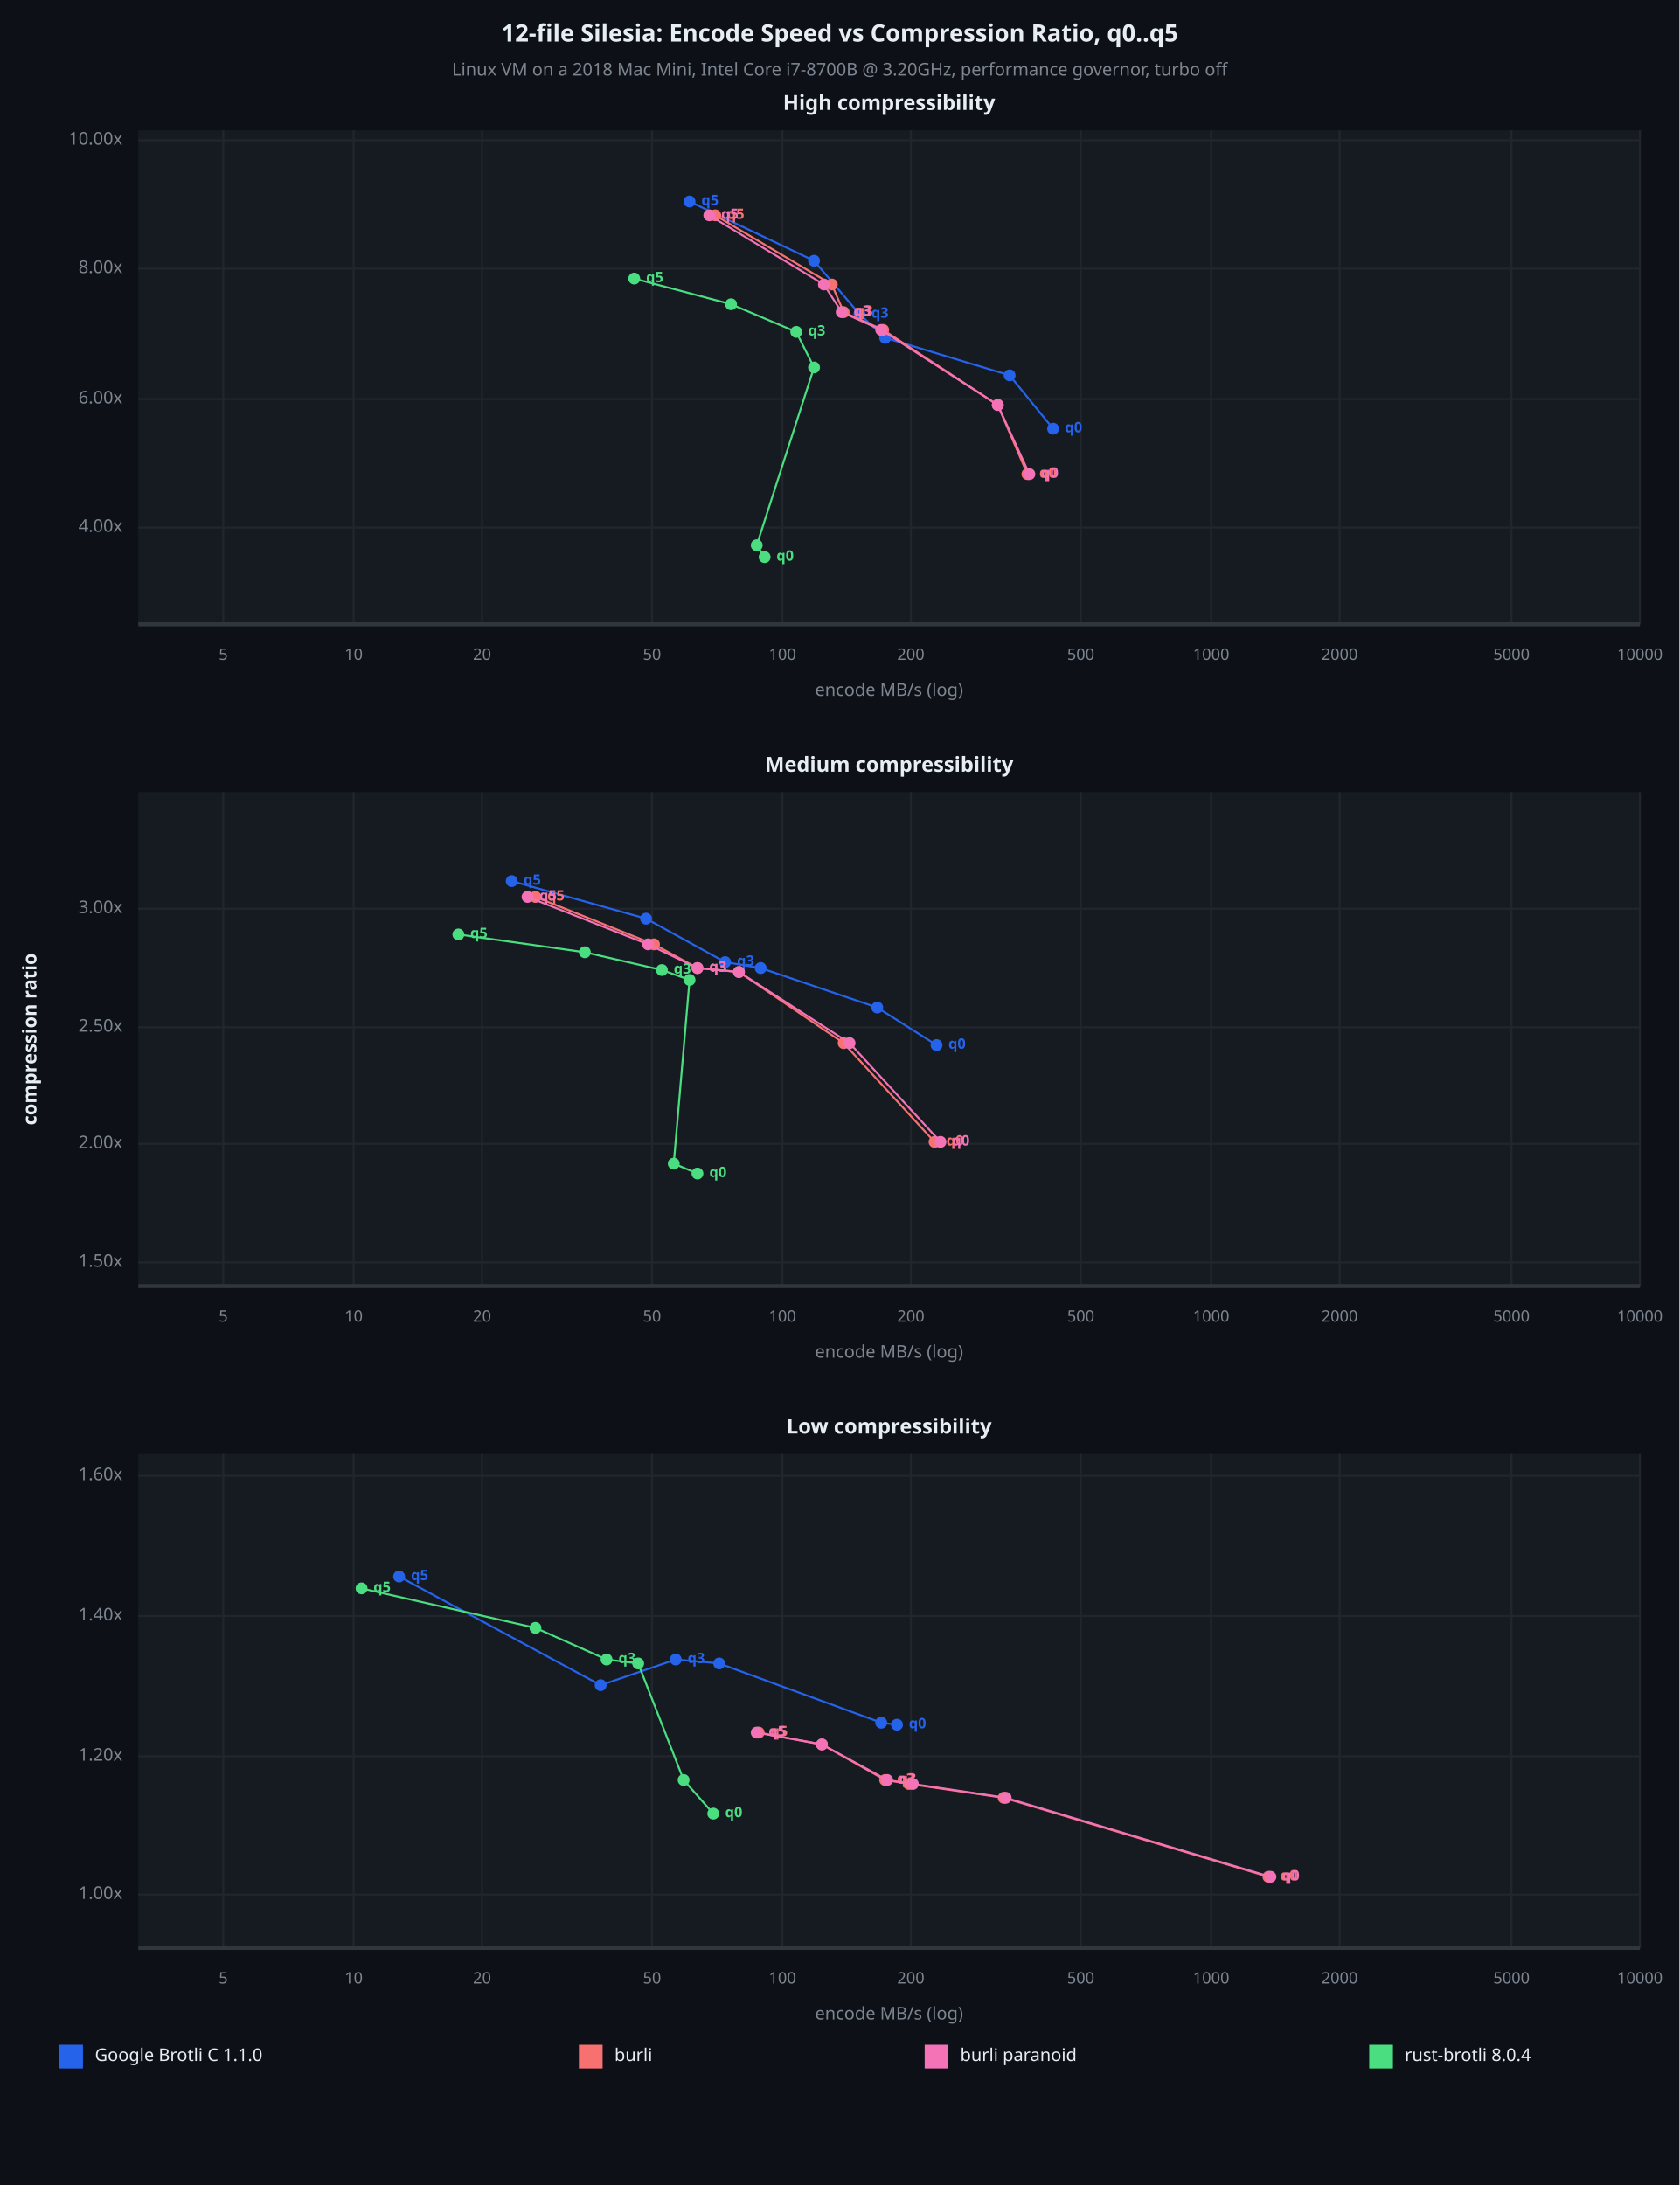
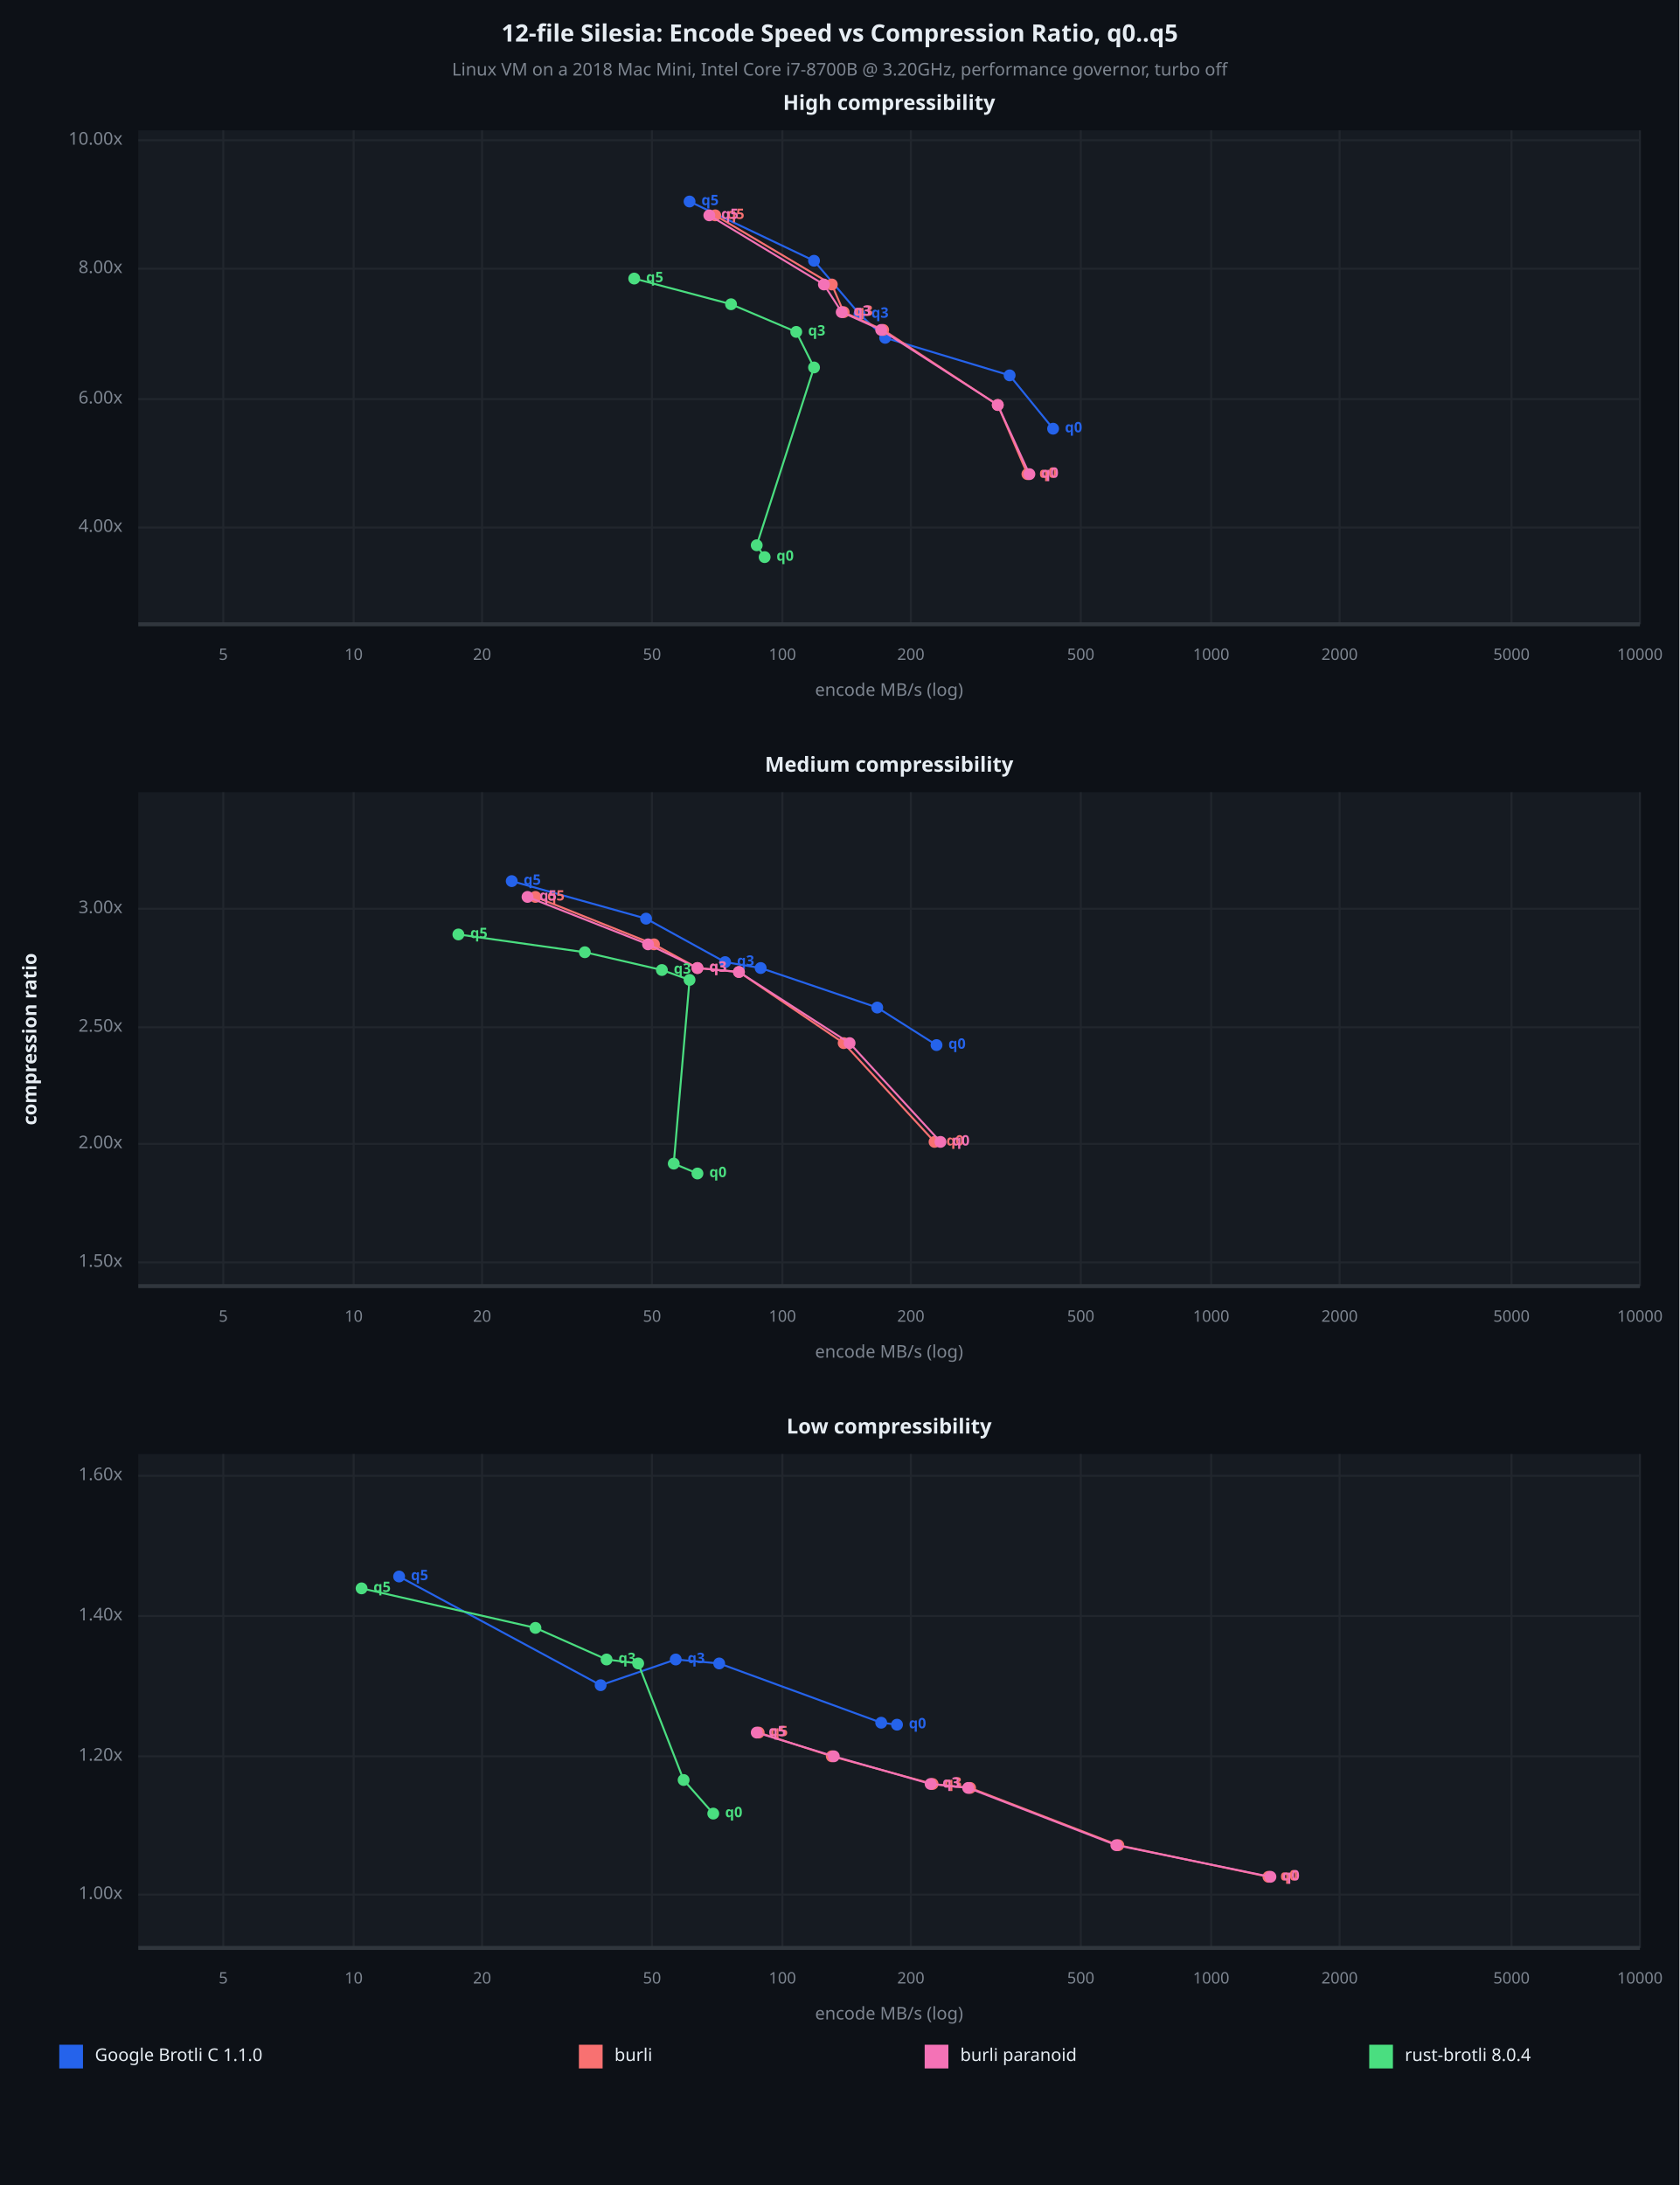
<svg xmlns="http://www.w3.org/2000/svg" viewBox="0 0 850 1106" font-family="system-ui, -apple-system, sans-serif">
  <rect x="0" y="0" width="850" height="1106" opacity="1" fill="#0D1117" stroke="none" />
  <text x="425" y="18" dy="0.5ex" text-anchor="middle" font-family="sans-serif" font-size="12.097" opacity="1" fill="#E6EDF3" font-weight="bold">
12-file Silesia: Encode Speed vs Compression Ratio, q0..q5
</text>
  <text x="425" y="36" dy="0.5ex" text-anchor="middle" font-family="sans-serif" font-size="8.871" opacity="1" fill="#7D8590">
Linux VM on a 2018 Mac Mini, Intel Core i7-8700B @ 3.20GHz, performance governor, turbo off
</text>
  <rect x="70" y="66" width="760" height="250" opacity="1" fill="#161B22" stroke="none" />
  <text x="450" y="53" dy="0.5ex" text-anchor="middle" font-family="sans-serif" font-size="10.484" opacity="1" fill="#E6EDF3" font-weight="bold">
High compressibility
</text>
  <polyline fill="none" opacity="1" stroke="#21262D" stroke-width="1" points="113,66 113,316 " />
  <text x="113" y="332" dy="0.5ex" text-anchor="middle" font-family="sans-serif" font-size="8.065" opacity="1" fill="#7D8590">
5
</text>
  <polyline fill="none" opacity="1" stroke="#21262D" stroke-width="1" points="179,66 179,316 " />
  <text x="179" y="332" dy="0.5ex" text-anchor="middle" font-family="sans-serif" font-size="8.065" opacity="1" fill="#7D8590">
10
</text>
  <polyline fill="none" opacity="1" stroke="#21262D" stroke-width="1" points="244,66 244,316 " />
  <text x="244" y="332" dy="0.5ex" text-anchor="middle" font-family="sans-serif" font-size="8.065" opacity="1" fill="#7D8590">
20
</text>
  <polyline fill="none" opacity="1" stroke="#21262D" stroke-width="1" points="330,66 330,316 " />
  <text x="330" y="332" dy="0.5ex" text-anchor="middle" font-family="sans-serif" font-size="8.065" opacity="1" fill="#7D8590">
50
</text>
  <polyline fill="none" opacity="1" stroke="#21262D" stroke-width="1" points="396,66 396,316 " />
  <text x="396" y="332" dy="0.5ex" text-anchor="middle" font-family="sans-serif" font-size="8.065" opacity="1" fill="#7D8590">
100
</text>
  <polyline fill="none" opacity="1" stroke="#21262D" stroke-width="1" points="461,66 461,316 " />
  <text x="461" y="332" dy="0.5ex" text-anchor="middle" font-family="sans-serif" font-size="8.065" opacity="1" fill="#7D8590">
200
</text>
  <polyline fill="none" opacity="1" stroke="#21262D" stroke-width="1" points="547,66 547,316 " />
  <text x="547" y="332" dy="0.5ex" text-anchor="middle" font-family="sans-serif" font-size="8.065" opacity="1" fill="#7D8590">
500
</text>
  <polyline fill="none" opacity="1" stroke="#21262D" stroke-width="1" points="613,66 613,316 " />
  <text x="613" y="332" dy="0.5ex" text-anchor="middle" font-family="sans-serif" font-size="8.065" opacity="1" fill="#7D8590">
1000
</text>
  <polyline fill="none" opacity="1" stroke="#21262D" stroke-width="1" points="678,66 678,316 " />
  <text x="678" y="332" dy="0.5ex" text-anchor="middle" font-family="sans-serif" font-size="8.065" opacity="1" fill="#7D8590">
2000
</text>
  <polyline fill="none" opacity="1" stroke="#21262D" stroke-width="1" points="765,66 765,316 " />
  <text x="765" y="332" dy="0.5ex" text-anchor="middle" font-family="sans-serif" font-size="8.065" opacity="1" fill="#7D8590">
5000
</text>
  <polyline fill="none" opacity="1" stroke="#21262D" stroke-width="1" points="830,66 830,316 " />
  <text x="830" y="332" dy="0.5ex" text-anchor="middle" font-family="sans-serif" font-size="8.065" opacity="1" fill="#7D8590">
10000
</text>
  <polyline fill="none" opacity="1" stroke="#21262D" stroke-width="1" points="70,267 830,267 " />
  <text x="62" y="267" dy="0.5ex" text-anchor="end" font-family="sans-serif" font-size="8.871" opacity="1" fill="#7D8590">
4.00x
</text>
  <polyline fill="none" opacity="1" stroke="#21262D" stroke-width="1" points="70,202 830,202 " />
  <text x="62" y="202" dy="0.5ex" text-anchor="end" font-family="sans-serif" font-size="8.871" opacity="1" fill="#7D8590">
6.00x
</text>
  <polyline fill="none" opacity="1" stroke="#21262D" stroke-width="1" points="70,136 830,136 " />
  <text x="62" y="136" dy="0.5ex" text-anchor="end" font-family="sans-serif" font-size="8.871" opacity="1" fill="#7D8590">
8.00x
</text>
  <polyline fill="none" opacity="1" stroke="#21262D" stroke-width="1" points="70,71 830,71 " />
  <text x="62" y="71" dy="0.5ex" text-anchor="end" font-family="sans-serif" font-size="8.871" opacity="1" fill="#7D8590">
10.00x
</text>
  <polyline fill="none" opacity="1" stroke="#30363D" stroke-width="2" points="70,316 830,316 " />
  <polyline fill="none" opacity="1" stroke="#2563EB" stroke-width="1" points="533,217 511,190 448,171 435,159 412,132 349,102 " />
  <circle cx="533" cy="217" r="3" opacity="1" fill="#2563EB" stroke="none" stroke-width="1" />
  <text x="539" y="217" dy="0.5ex" text-anchor="start" font-family="sans-serif" font-size="7.258" opacity="1" fill="#2563EB" font-weight="bold">
q0
</text>
  <circle cx="511" cy="190" r="3" opacity="1" fill="#2563EB" stroke="none" stroke-width="1" />
  <circle cx="448" cy="171" r="3" opacity="1" fill="#2563EB" stroke="none" stroke-width="1" />
  <circle cx="435" cy="159" r="3" opacity="1" fill="#2563EB" stroke="none" stroke-width="1" />
  <text x="441" y="159" dy="0.5ex" text-anchor="start" font-family="sans-serif" font-size="7.258" opacity="1" fill="#2563EB" font-weight="bold">
q3
</text>
  <circle cx="412" cy="132" r="3" opacity="1" fill="#2563EB" stroke="none" stroke-width="1" />
  <circle cx="349" cy="102" r="3" opacity="1" fill="#2563EB" stroke="none" stroke-width="1" />
  <text x="355" y="102" dy="0.5ex" text-anchor="start" font-family="sans-serif" font-size="7.258" opacity="1" fill="#2563EB" font-weight="bold">
q5
</text>
  <polyline fill="none" opacity="1" stroke="#F87171" stroke-width="1" points="520,240 505,205 447,167 427,158 421,144 362,109 " />
  <circle cx="520" cy="240" r="3" opacity="1" fill="#F87171" stroke="none" stroke-width="1" />
  <text x="526" y="240" dy="0.5ex" text-anchor="start" font-family="sans-serif" font-size="7.258" opacity="1" fill="#F87171" font-weight="bold">
q0
</text>
  <circle cx="505" cy="205" r="3" opacity="1" fill="#F87171" stroke="none" stroke-width="1" />
  <circle cx="447" cy="167" r="3" opacity="1" fill="#F87171" stroke="none" stroke-width="1" />
  <circle cx="427" cy="158" r="3" opacity="1" fill="#F87171" stroke="none" stroke-width="1" />
  <text x="433" y="158" dy="0.5ex" text-anchor="start" font-family="sans-serif" font-size="7.258" opacity="1" fill="#F87171" font-weight="bold">
q3
</text>
  <circle cx="421" cy="144" r="3" opacity="1" fill="#F87171" stroke="none" stroke-width="1" />
  <circle cx="362" cy="109" r="3" opacity="1" fill="#F87171" stroke="none" stroke-width="1" />
  <text x="368" y="109" dy="0.5ex" text-anchor="start" font-family="sans-serif" font-size="7.258" opacity="1" fill="#F87171" font-weight="bold">
q5
</text>
  <polyline fill="none" opacity="1" stroke="#F472B6" stroke-width="1" points="521,240 505,205 446,167 426,158 417,144 359,109 " />
  <circle cx="521" cy="240" r="3" opacity="1" fill="#F472B6" stroke="none" stroke-width="1" />
  <text x="527" y="240" dy="0.5ex" text-anchor="start" font-family="sans-serif" font-size="7.258" opacity="1" fill="#F472B6" font-weight="bold">
q0
</text>
  <circle cx="505" cy="205" r="3" opacity="1" fill="#F472B6" stroke="none" stroke-width="1" />
  <circle cx="446" cy="167" r="3" opacity="1" fill="#F472B6" stroke="none" stroke-width="1" />
  <circle cx="426" cy="158" r="3" opacity="1" fill="#F472B6" stroke="none" stroke-width="1" />
  <text x="432" y="158" dy="0.5ex" text-anchor="start" font-family="sans-serif" font-size="7.258" opacity="1" fill="#F472B6" font-weight="bold">
q3
</text>
  <circle cx="417" cy="144" r="3" opacity="1" fill="#F472B6" stroke="none" stroke-width="1" />
  <circle cx="359" cy="109" r="3" opacity="1" fill="#F472B6" stroke="none" stroke-width="1" />
  <text x="365" y="109" dy="0.5ex" text-anchor="start" font-family="sans-serif" font-size="7.258" opacity="1" fill="#F472B6" font-weight="bold">
q5
</text>
  <polyline fill="none" opacity="1" stroke="#4ADE80" stroke-width="1" points="387,282 383,276 412,186 403,168 370,154 321,141 " />
  <circle cx="387" cy="282" r="3" opacity="1" fill="#4ADE80" stroke="none" stroke-width="1" />
  <text x="393" y="282" dy="0.5ex" text-anchor="start" font-family="sans-serif" font-size="7.258" opacity="1" fill="#4ADE80" font-weight="bold">
q0
</text>
  <circle cx="383" cy="276" r="3" opacity="1" fill="#4ADE80" stroke="none" stroke-width="1" />
  <circle cx="412" cy="186" r="3" opacity="1" fill="#4ADE80" stroke="none" stroke-width="1" />
  <circle cx="403" cy="168" r="3" opacity="1" fill="#4ADE80" stroke="none" stroke-width="1" />
  <text x="409" y="168" dy="0.5ex" text-anchor="start" font-family="sans-serif" font-size="7.258" opacity="1" fill="#4ADE80" font-weight="bold">
q3
</text>
  <circle cx="370" cy="154" r="3" opacity="1" fill="#4ADE80" stroke="none" stroke-width="1" />
  <circle cx="321" cy="141" r="3" opacity="1" fill="#4ADE80" stroke="none" stroke-width="1" />
  <text x="327" y="141" dy="0.5ex" text-anchor="start" font-family="sans-serif" font-size="7.258" opacity="1" fill="#4ADE80" font-weight="bold">
q5
</text>
  <text x="450" y="350" dy="0.5ex" text-anchor="middle" font-family="sans-serif" font-size="8.871" opacity="1" fill="#7D8590">
encode MB/s (log)
</text>
  <rect x="70" y="401" width="760" height="250" opacity="1" fill="#161B22" stroke="none" />
  <text x="450" y="388" dy="0.5ex" text-anchor="middle" font-family="sans-serif" font-size="10.484" opacity="1" fill="#E6EDF3" font-weight="bold">
Medium compressibility
</text>
  <polyline fill="none" opacity="1" stroke="#21262D" stroke-width="1" points="113,401 113,651 " />
  <text x="113" y="667" dy="0.5ex" text-anchor="middle" font-family="sans-serif" font-size="8.065" opacity="1" fill="#7D8590">
5
</text>
  <polyline fill="none" opacity="1" stroke="#21262D" stroke-width="1" points="179,401 179,651 " />
  <text x="179" y="667" dy="0.5ex" text-anchor="middle" font-family="sans-serif" font-size="8.065" opacity="1" fill="#7D8590">
10
</text>
  <polyline fill="none" opacity="1" stroke="#21262D" stroke-width="1" points="244,401 244,651 " />
  <text x="244" y="667" dy="0.5ex" text-anchor="middle" font-family="sans-serif" font-size="8.065" opacity="1" fill="#7D8590">
20
</text>
  <polyline fill="none" opacity="1" stroke="#21262D" stroke-width="1" points="330,401 330,651 " />
  <text x="330" y="667" dy="0.5ex" text-anchor="middle" font-family="sans-serif" font-size="8.065" opacity="1" fill="#7D8590">
50
</text>
  <polyline fill="none" opacity="1" stroke="#21262D" stroke-width="1" points="396,401 396,651 " />
  <text x="396" y="667" dy="0.5ex" text-anchor="middle" font-family="sans-serif" font-size="8.065" opacity="1" fill="#7D8590">
100
</text>
  <polyline fill="none" opacity="1" stroke="#21262D" stroke-width="1" points="461,401 461,651 " />
  <text x="461" y="667" dy="0.5ex" text-anchor="middle" font-family="sans-serif" font-size="8.065" opacity="1" fill="#7D8590">
200
</text>
  <polyline fill="none" opacity="1" stroke="#21262D" stroke-width="1" points="547,401 547,651 " />
  <text x="547" y="667" dy="0.5ex" text-anchor="middle" font-family="sans-serif" font-size="8.065" opacity="1" fill="#7D8590">
500
</text>
  <polyline fill="none" opacity="1" stroke="#21262D" stroke-width="1" points="613,401 613,651 " />
  <text x="613" y="667" dy="0.5ex" text-anchor="middle" font-family="sans-serif" font-size="8.065" opacity="1" fill="#7D8590">
1000
</text>
  <polyline fill="none" opacity="1" stroke="#21262D" stroke-width="1" points="678,401 678,651 " />
  <text x="678" y="667" dy="0.5ex" text-anchor="middle" font-family="sans-serif" font-size="8.065" opacity="1" fill="#7D8590">
2000
</text>
  <polyline fill="none" opacity="1" stroke="#21262D" stroke-width="1" points="765,401 765,651 " />
  <text x="765" y="667" dy="0.5ex" text-anchor="middle" font-family="sans-serif" font-size="8.065" opacity="1" fill="#7D8590">
5000
</text>
  <polyline fill="none" opacity="1" stroke="#21262D" stroke-width="1" points="830,401 830,651 " />
  <text x="830" y="667" dy="0.5ex" text-anchor="middle" font-family="sans-serif" font-size="8.065" opacity="1" fill="#7D8590">
10000
</text>
  <polyline fill="none" opacity="1" stroke="#21262D" stroke-width="1" points="70,639 830,639 " />
  <text x="62" y="639" dy="0.5ex" text-anchor="end" font-family="sans-serif" font-size="8.871" opacity="1" fill="#7D8590">
1.50x
</text>
  <polyline fill="none" opacity="1" stroke="#21262D" stroke-width="1" points="70,579 830,579 " />
  <text x="62" y="579" dy="0.5ex" text-anchor="end" font-family="sans-serif" font-size="8.871" opacity="1" fill="#7D8590">
2.00x
</text>
  <polyline fill="none" opacity="1" stroke="#21262D" stroke-width="1" points="70,520 830,520 " />
  <text x="62" y="520" dy="0.5ex" text-anchor="end" font-family="sans-serif" font-size="8.871" opacity="1" fill="#7D8590">
2.50x
</text>
  <polyline fill="none" opacity="1" stroke="#21262D" stroke-width="1" points="70,460 830,460 " />
  <text x="62" y="460" dy="0.5ex" text-anchor="end" font-family="sans-serif" font-size="8.871" opacity="1" fill="#7D8590">
3.00x
</text>
  <polyline fill="none" opacity="1" stroke="#30363D" stroke-width="2" points="70,651 830,651 " />
  <polyline fill="none" opacity="1" stroke="#2563EB" stroke-width="1" points="474,529 444,510 385,490 367,487 327,465 259,446 " />
  <circle cx="474" cy="529" r="3" opacity="1" fill="#2563EB" stroke="none" stroke-width="1" />
  <text x="480" y="529" dy="0.5ex" text-anchor="start" font-family="sans-serif" font-size="7.258" opacity="1" fill="#2563EB" font-weight="bold">
q0
</text>
  <circle cx="444" cy="510" r="3" opacity="1" fill="#2563EB" stroke="none" stroke-width="1" />
  <circle cx="385" cy="490" r="3" opacity="1" fill="#2563EB" stroke="none" stroke-width="1" />
  <circle cx="367" cy="487" r="3" opacity="1" fill="#2563EB" stroke="none" stroke-width="1" />
  <text x="373" y="487" dy="0.5ex" text-anchor="start" font-family="sans-serif" font-size="7.258" opacity="1" fill="#2563EB" font-weight="bold">
q3
</text>
  <circle cx="327" cy="465" r="3" opacity="1" fill="#2563EB" stroke="none" stroke-width="1" />
  <circle cx="259" cy="446" r="3" opacity="1" fill="#2563EB" stroke="none" stroke-width="1" />
  <text x="265" y="446" dy="0.5ex" text-anchor="start" font-family="sans-serif" font-size="7.258" opacity="1" fill="#2563EB" font-weight="bold">
q5
</text>
  <polyline fill="none" opacity="1" stroke="#F87171" stroke-width="1" points="473,578 427,528 374,492 353,490 331,478 271,454 " />
  <circle cx="473" cy="578" r="3" opacity="1" fill="#F87171" stroke="none" stroke-width="1" />
  <text x="479" y="578" dy="0.5ex" text-anchor="start" font-family="sans-serif" font-size="7.258" opacity="1" fill="#F87171" font-weight="bold">
q0
</text>
  <circle cx="427" cy="528" r="3" opacity="1" fill="#F87171" stroke="none" stroke-width="1" />
  <circle cx="374" cy="492" r="3" opacity="1" fill="#F87171" stroke="none" stroke-width="1" />
  <circle cx="353" cy="490" r="3" opacity="1" fill="#F87171" stroke="none" stroke-width="1" />
  <text x="359" y="490" dy="0.5ex" text-anchor="start" font-family="sans-serif" font-size="7.258" opacity="1" fill="#F87171" font-weight="bold">
q3
</text>
  <circle cx="331" cy="478" r="3" opacity="1" fill="#F87171" stroke="none" stroke-width="1" />
  <circle cx="271" cy="454" r="3" opacity="1" fill="#F87171" stroke="none" stroke-width="1" />
  <text x="277" y="454" dy="0.5ex" text-anchor="start" font-family="sans-serif" font-size="7.258" opacity="1" fill="#F87171" font-weight="bold">
q5
</text>
  <polyline fill="none" opacity="1" stroke="#F472B6" stroke-width="1" points="476,578 430,528 374,492 353,490 328,478 267,454 " />
  <circle cx="476" cy="578" r="3" opacity="1" fill="#F472B6" stroke="none" stroke-width="1" />
  <text x="482" y="578" dy="0.5ex" text-anchor="start" font-family="sans-serif" font-size="7.258" opacity="1" fill="#F472B6" font-weight="bold">
q0
</text>
  <circle cx="430" cy="528" r="3" opacity="1" fill="#F472B6" stroke="none" stroke-width="1" />
  <circle cx="374" cy="492" r="3" opacity="1" fill="#F472B6" stroke="none" stroke-width="1" />
  <circle cx="353" cy="490" r="3" opacity="1" fill="#F472B6" stroke="none" stroke-width="1" />
  <text x="359" y="490" dy="0.5ex" text-anchor="start" font-family="sans-serif" font-size="7.258" opacity="1" fill="#F472B6" font-weight="bold">
q3
</text>
  <circle cx="328" cy="478" r="3" opacity="1" fill="#F472B6" stroke="none" stroke-width="1" />
  <circle cx="267" cy="454" r="3" opacity="1" fill="#F472B6" stroke="none" stroke-width="1" />
  <text x="273" y="454" dy="0.5ex" text-anchor="start" font-family="sans-serif" font-size="7.258" opacity="1" fill="#F472B6" font-weight="bold">
q5
</text>
  <polyline fill="none" opacity="1" stroke="#4ADE80" stroke-width="1" points="353,594 341,589 349,496 335,491 296,482 232,473 " />
  <circle cx="353" cy="594" r="3" opacity="1" fill="#4ADE80" stroke="none" stroke-width="1" />
  <text x="359" y="594" dy="0.5ex" text-anchor="start" font-family="sans-serif" font-size="7.258" opacity="1" fill="#4ADE80" font-weight="bold">
q0
</text>
  <circle cx="341" cy="589" r="3" opacity="1" fill="#4ADE80" stroke="none" stroke-width="1" />
  <circle cx="349" cy="496" r="3" opacity="1" fill="#4ADE80" stroke="none" stroke-width="1" />
  <circle cx="335" cy="491" r="3" opacity="1" fill="#4ADE80" stroke="none" stroke-width="1" />
  <text x="341" y="491" dy="0.5ex" text-anchor="start" font-family="sans-serif" font-size="7.258" opacity="1" fill="#4ADE80" font-weight="bold">
q3
</text>
  <circle cx="296" cy="482" r="3" opacity="1" fill="#4ADE80" stroke="none" stroke-width="1" />
  <circle cx="232" cy="473" r="3" opacity="1" fill="#4ADE80" stroke="none" stroke-width="1" />
  <text x="238" y="473" dy="0.5ex" text-anchor="start" font-family="sans-serif" font-size="7.258" opacity="1" fill="#4ADE80" font-weight="bold">
q5
</text>
  <text x="450" y="685" dy="0.5ex" text-anchor="middle" font-family="sans-serif" font-size="8.871" opacity="1" fill="#7D8590">
encode MB/s (log)
</text>
  <rect x="70" y="736" width="760" height="250" opacity="1" fill="#161B22" stroke="none" />
  <text x="450" y="723" dy="0.5ex" text-anchor="middle" font-family="sans-serif" font-size="10.484" opacity="1" fill="#E6EDF3" font-weight="bold">
Low compressibility
</text>
  <polyline fill="none" opacity="1" stroke="#21262D" stroke-width="1" points="113,736 113,986 " />
  <text x="113" y="1002" dy="0.5ex" text-anchor="middle" font-family="sans-serif" font-size="8.065" opacity="1" fill="#7D8590">
5
</text>
  <polyline fill="none" opacity="1" stroke="#21262D" stroke-width="1" points="179,736 179,986 " />
  <text x="179" y="1002" dy="0.5ex" text-anchor="middle" font-family="sans-serif" font-size="8.065" opacity="1" fill="#7D8590">
10
</text>
  <polyline fill="none" opacity="1" stroke="#21262D" stroke-width="1" points="244,736 244,986 " />
  <text x="244" y="1002" dy="0.5ex" text-anchor="middle" font-family="sans-serif" font-size="8.065" opacity="1" fill="#7D8590">
20
</text>
  <polyline fill="none" opacity="1" stroke="#21262D" stroke-width="1" points="330,736 330,986 " />
  <text x="330" y="1002" dy="0.5ex" text-anchor="middle" font-family="sans-serif" font-size="8.065" opacity="1" fill="#7D8590">
50
</text>
  <polyline fill="none" opacity="1" stroke="#21262D" stroke-width="1" points="396,736 396,986 " />
  <text x="396" y="1002" dy="0.5ex" text-anchor="middle" font-family="sans-serif" font-size="8.065" opacity="1" fill="#7D8590">
100
</text>
  <polyline fill="none" opacity="1" stroke="#21262D" stroke-width="1" points="461,736 461,986 " />
  <text x="461" y="1002" dy="0.5ex" text-anchor="middle" font-family="sans-serif" font-size="8.065" opacity="1" fill="#7D8590">
200
</text>
  <polyline fill="none" opacity="1" stroke="#21262D" stroke-width="1" points="547,736 547,986 " />
  <text x="547" y="1002" dy="0.5ex" text-anchor="middle" font-family="sans-serif" font-size="8.065" opacity="1" fill="#7D8590">
500
</text>
  <polyline fill="none" opacity="1" stroke="#21262D" stroke-width="1" points="613,736 613,986 " />
  <text x="613" y="1002" dy="0.5ex" text-anchor="middle" font-family="sans-serif" font-size="8.065" opacity="1" fill="#7D8590">
1000
</text>
  <polyline fill="none" opacity="1" stroke="#21262D" stroke-width="1" points="678,736 678,986 " />
  <text x="678" y="1002" dy="0.5ex" text-anchor="middle" font-family="sans-serif" font-size="8.065" opacity="1" fill="#7D8590">
2000
</text>
  <polyline fill="none" opacity="1" stroke="#21262D" stroke-width="1" points="765,736 765,986 " />
  <text x="765" y="1002" dy="0.5ex" text-anchor="middle" font-family="sans-serif" font-size="8.065" opacity="1" fill="#7D8590">
5000
</text>
  <polyline fill="none" opacity="1" stroke="#21262D" stroke-width="1" points="830,736 830,986 " />
  <text x="830" y="1002" dy="0.5ex" text-anchor="middle" font-family="sans-serif" font-size="8.065" opacity="1" fill="#7D8590">
10000
</text>
  <polyline fill="none" opacity="1" stroke="#21262D" stroke-width="1" points="70,959 830,959 " />
  <text x="62" y="959" dy="0.5ex" text-anchor="end" font-family="sans-serif" font-size="8.871" opacity="1" fill="#7D8590">
1.00x
</text>
  <polyline fill="none" opacity="1" stroke="#21262D" stroke-width="1" points="70,889 830,889 " />
  <text x="62" y="889" dy="0.5ex" text-anchor="end" font-family="sans-serif" font-size="8.871" opacity="1" fill="#7D8590">
1.20x
</text>
  <polyline fill="none" opacity="1" stroke="#21262D" stroke-width="1" points="70,818 830,818 " />
  <text x="62" y="818" dy="0.5ex" text-anchor="end" font-family="sans-serif" font-size="8.871" opacity="1" fill="#7D8590">
1.40x
</text>
  <polyline fill="none" opacity="1" stroke="#21262D" stroke-width="1" points="70,747 830,747 " />
  <text x="62" y="747" dy="0.5ex" text-anchor="end" font-family="sans-serif" font-size="8.871" opacity="1" fill="#7D8590">
1.60x
</text>
  <polyline fill="none" opacity="1" stroke="#30363D" stroke-width="2" points="70,986 830,986 " />
  <polyline fill="none" opacity="1" stroke="#2563EB" stroke-width="1" points="454,873 446,872 364,842 342,840 304,853 202,798 " />
  <circle cx="454" cy="873" r="3" opacity="1" fill="#2563EB" stroke="none" stroke-width="1" />
  <text x="460" y="873" dy="0.5ex" text-anchor="start" font-family="sans-serif" font-size="7.258" opacity="1" fill="#2563EB" font-weight="bold">
q0
</text>
  <circle cx="446" cy="872" r="3" opacity="1" fill="#2563EB" stroke="none" stroke-width="1" />
  <circle cx="364" cy="842" r="3" opacity="1" fill="#2563EB" stroke="none" stroke-width="1" />
  <circle cx="342" cy="840" r="3" opacity="1" fill="#2563EB" stroke="none" stroke-width="1" />
  <text x="348" y="840" dy="0.5ex" text-anchor="start" font-family="sans-serif" font-size="7.258" opacity="1" fill="#2563EB" font-weight="bold">
q3
</text>
  <circle cx="304" cy="853" r="3" opacity="1" fill="#2563EB" stroke="none" stroke-width="1" />
  <circle cx="202" cy="798" r="3" opacity="1" fill="#2563EB" stroke="none" stroke-width="1" />
  <text x="208" y="798" dy="0.5ex" text-anchor="start" font-family="sans-serif" font-size="7.258" opacity="1" fill="#2563EB" font-weight="bold">
q5
</text>
-   <polyline fill="none" opacity="1" stroke="#F87171" stroke-width="1" points="642,950 508,910 460,903 448,901 416,883 384,877 " />
+   <polyline fill="none" opacity="1" stroke="#F87171" stroke-width="1" points="642,950 566,934 491,905 472,903 421,889 384,877 " />
  <circle cx="642" cy="950" r="3" opacity="1" fill="#F87171" stroke="none" stroke-width="1" />
  <text x="648" y="950" dy="0.5ex" text-anchor="start" font-family="sans-serif" font-size="7.258" opacity="1" fill="#F87171" font-weight="bold">
q0
</text>
-   <circle cx="508" cy="910" r="3" opacity="1" fill="#F87171" stroke="none" stroke-width="1" />
-   <circle cx="460" cy="903" r="3" opacity="1" fill="#F87171" stroke="none" stroke-width="1" />
-   <circle cx="448" cy="901" r="3" opacity="1" fill="#F87171" stroke="none" stroke-width="1" />
-   <text x="454" y="901" dy="0.5ex" text-anchor="start" font-family="sans-serif" font-size="7.258" opacity="1" fill="#F87171" font-weight="bold">
- q3
- </text>
-   <circle cx="416" cy="883" r="3" opacity="1" fill="#F87171" stroke="none" stroke-width="1" />
+   <circle cx="566" cy="934" r="3" opacity="1" fill="#F87171" stroke="none" stroke-width="1" />
+   <circle cx="491" cy="905" r="3" opacity="1" fill="#F87171" stroke="none" stroke-width="1" />
+   <circle cx="472" cy="903" r="3" opacity="1" fill="#F87171" stroke="none" stroke-width="1" />
+   <text x="478" y="903" dy="0.5ex" text-anchor="start" font-family="sans-serif" font-size="7.258" opacity="1" fill="#F87171" font-weight="bold">
+ q3
+ </text>
+   <circle cx="421" cy="889" r="3" opacity="1" fill="#F87171" stroke="none" stroke-width="1" />
  <circle cx="384" cy="877" r="3" opacity="1" fill="#F87171" stroke="none" stroke-width="1" />
  <text x="390" y="877" dy="0.5ex" text-anchor="start" font-family="sans-serif" font-size="7.258" opacity="1" fill="#F87171" font-weight="bold">
q5
</text>
-   <polyline fill="none" opacity="1" stroke="#F472B6" stroke-width="1" points="643,950 509,910 462,903 449,901 416,883 383,877 " />
+   <polyline fill="none" opacity="1" stroke="#F472B6" stroke-width="1" points="643,950 565,934 490,905 471,903 422,889 383,877 " />
  <circle cx="643" cy="950" r="3" opacity="1" fill="#F472B6" stroke="none" stroke-width="1" />
  <text x="649" y="950" dy="0.5ex" text-anchor="start" font-family="sans-serif" font-size="7.258" opacity="1" fill="#F472B6" font-weight="bold">
q0
</text>
-   <circle cx="509" cy="910" r="3" opacity="1" fill="#F472B6" stroke="none" stroke-width="1" />
-   <circle cx="462" cy="903" r="3" opacity="1" fill="#F472B6" stroke="none" stroke-width="1" />
-   <circle cx="449" cy="901" r="3" opacity="1" fill="#F472B6" stroke="none" stroke-width="1" />
-   <text x="455" y="901" dy="0.5ex" text-anchor="start" font-family="sans-serif" font-size="7.258" opacity="1" fill="#F472B6" font-weight="bold">
- q3
- </text>
-   <circle cx="416" cy="883" r="3" opacity="1" fill="#F472B6" stroke="none" stroke-width="1" />
+   <circle cx="565" cy="934" r="3" opacity="1" fill="#F472B6" stroke="none" stroke-width="1" />
+   <circle cx="490" cy="905" r="3" opacity="1" fill="#F472B6" stroke="none" stroke-width="1" />
+   <circle cx="471" cy="903" r="3" opacity="1" fill="#F472B6" stroke="none" stroke-width="1" />
+   <text x="477" y="903" dy="0.5ex" text-anchor="start" font-family="sans-serif" font-size="7.258" opacity="1" fill="#F472B6" font-weight="bold">
+ q3
+ </text>
+   <circle cx="422" cy="889" r="3" opacity="1" fill="#F472B6" stroke="none" stroke-width="1" />
  <circle cx="383" cy="877" r="3" opacity="1" fill="#F472B6" stroke="none" stroke-width="1" />
  <text x="389" y="877" dy="0.5ex" text-anchor="start" font-family="sans-serif" font-size="7.258" opacity="1" fill="#F472B6" font-weight="bold">
q5
</text>
  <polyline fill="none" opacity="1" stroke="#4ADE80" stroke-width="1" points="361,918 346,901 323,842 307,840 271,824 183,804 " />
  <circle cx="361" cy="918" r="3" opacity="1" fill="#4ADE80" stroke="none" stroke-width="1" />
  <text x="367" y="918" dy="0.5ex" text-anchor="start" font-family="sans-serif" font-size="7.258" opacity="1" fill="#4ADE80" font-weight="bold">
q0
</text>
  <circle cx="346" cy="901" r="3" opacity="1" fill="#4ADE80" stroke="none" stroke-width="1" />
  <circle cx="323" cy="842" r="3" opacity="1" fill="#4ADE80" stroke="none" stroke-width="1" />
  <circle cx="307" cy="840" r="3" opacity="1" fill="#4ADE80" stroke="none" stroke-width="1" />
  <text x="313" y="840" dy="0.5ex" text-anchor="start" font-family="sans-serif" font-size="7.258" opacity="1" fill="#4ADE80" font-weight="bold">
q3
</text>
  <circle cx="271" cy="824" r="3" opacity="1" fill="#4ADE80" stroke="none" stroke-width="1" />
  <circle cx="183" cy="804" r="3" opacity="1" fill="#4ADE80" stroke="none" stroke-width="1" />
  <text x="189" y="804" dy="0.5ex" text-anchor="start" font-family="sans-serif" font-size="7.258" opacity="1" fill="#4ADE80" font-weight="bold">
q5
</text>
  <text x="450" y="1020" dy="0.5ex" text-anchor="middle" font-family="sans-serif" font-size="8.871" opacity="1" fill="#7D8590">
encode MB/s (log)
</text>
  <text x="16" y="526" dy="0.5ex" text-anchor="middle" font-family="sans-serif" font-size="9.677" opacity="1" fill="#E6EDF3" font-weight="bold" transform="rotate(270, 16, 526)">
compression ratio
</text>
  <rect x="30" y="1035" width="12" height="12" opacity="1" fill="#2563EB" stroke="none" />
  <text x="48" y="1041" dy="0.5ex" text-anchor="start" font-family="sans-serif" font-size="8.871" opacity="1" fill="#E6EDF3">
Google Brotli C 1.1.0
</text>
  <rect x="293" y="1035" width="12" height="12" opacity="1" fill="#F87171" stroke="none" />
  <text x="311" y="1041" dy="0.5ex" text-anchor="start" font-family="sans-serif" font-size="8.871" opacity="1" fill="#E6EDF3">
burli
</text>
  <rect x="468" y="1035" width="12" height="12" opacity="1" fill="#F472B6" stroke="none" />
  <text x="486" y="1041" dy="0.5ex" text-anchor="start" font-family="sans-serif" font-size="8.871" opacity="1" fill="#E6EDF3">
burli paranoid
</text>
  <rect x="693" y="1035" width="12" height="12" opacity="1" fill="#4ADE80" stroke="none" />
  <text x="711" y="1041" dy="0.5ex" text-anchor="start" font-family="sans-serif" font-size="8.871" opacity="1" fill="#E6EDF3">
rust-brotli 8.0.4
</text>
</svg>
